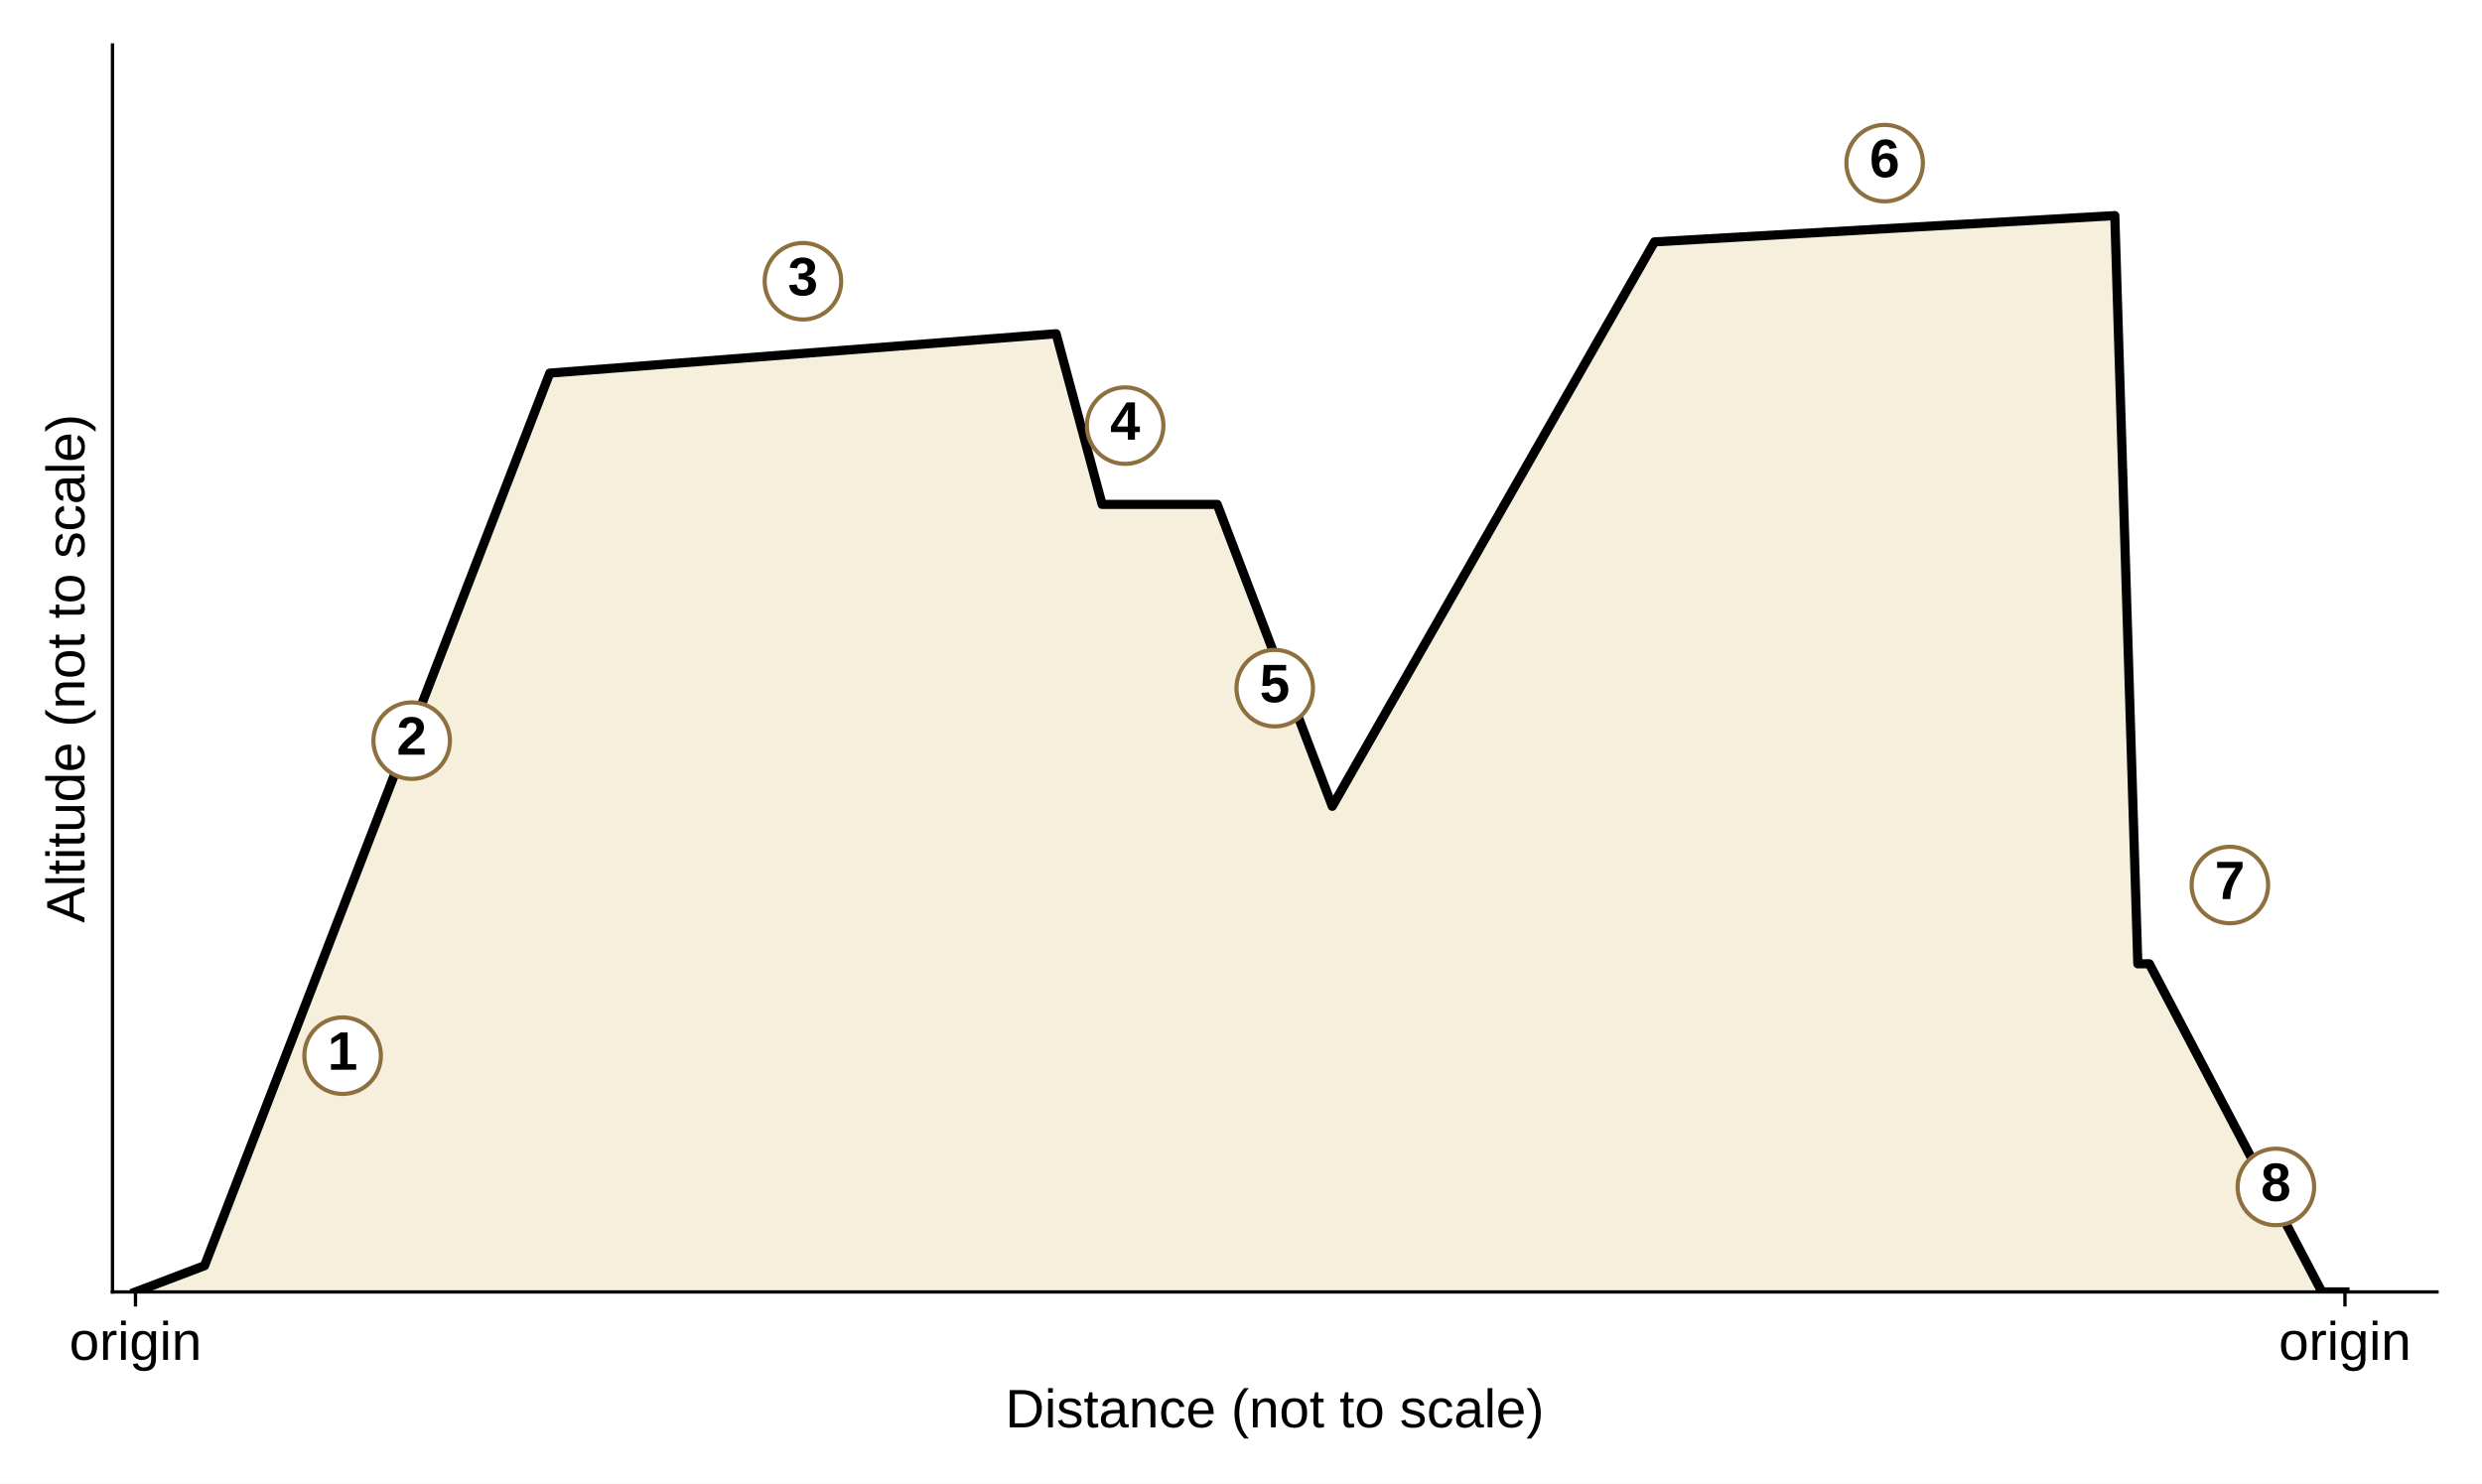
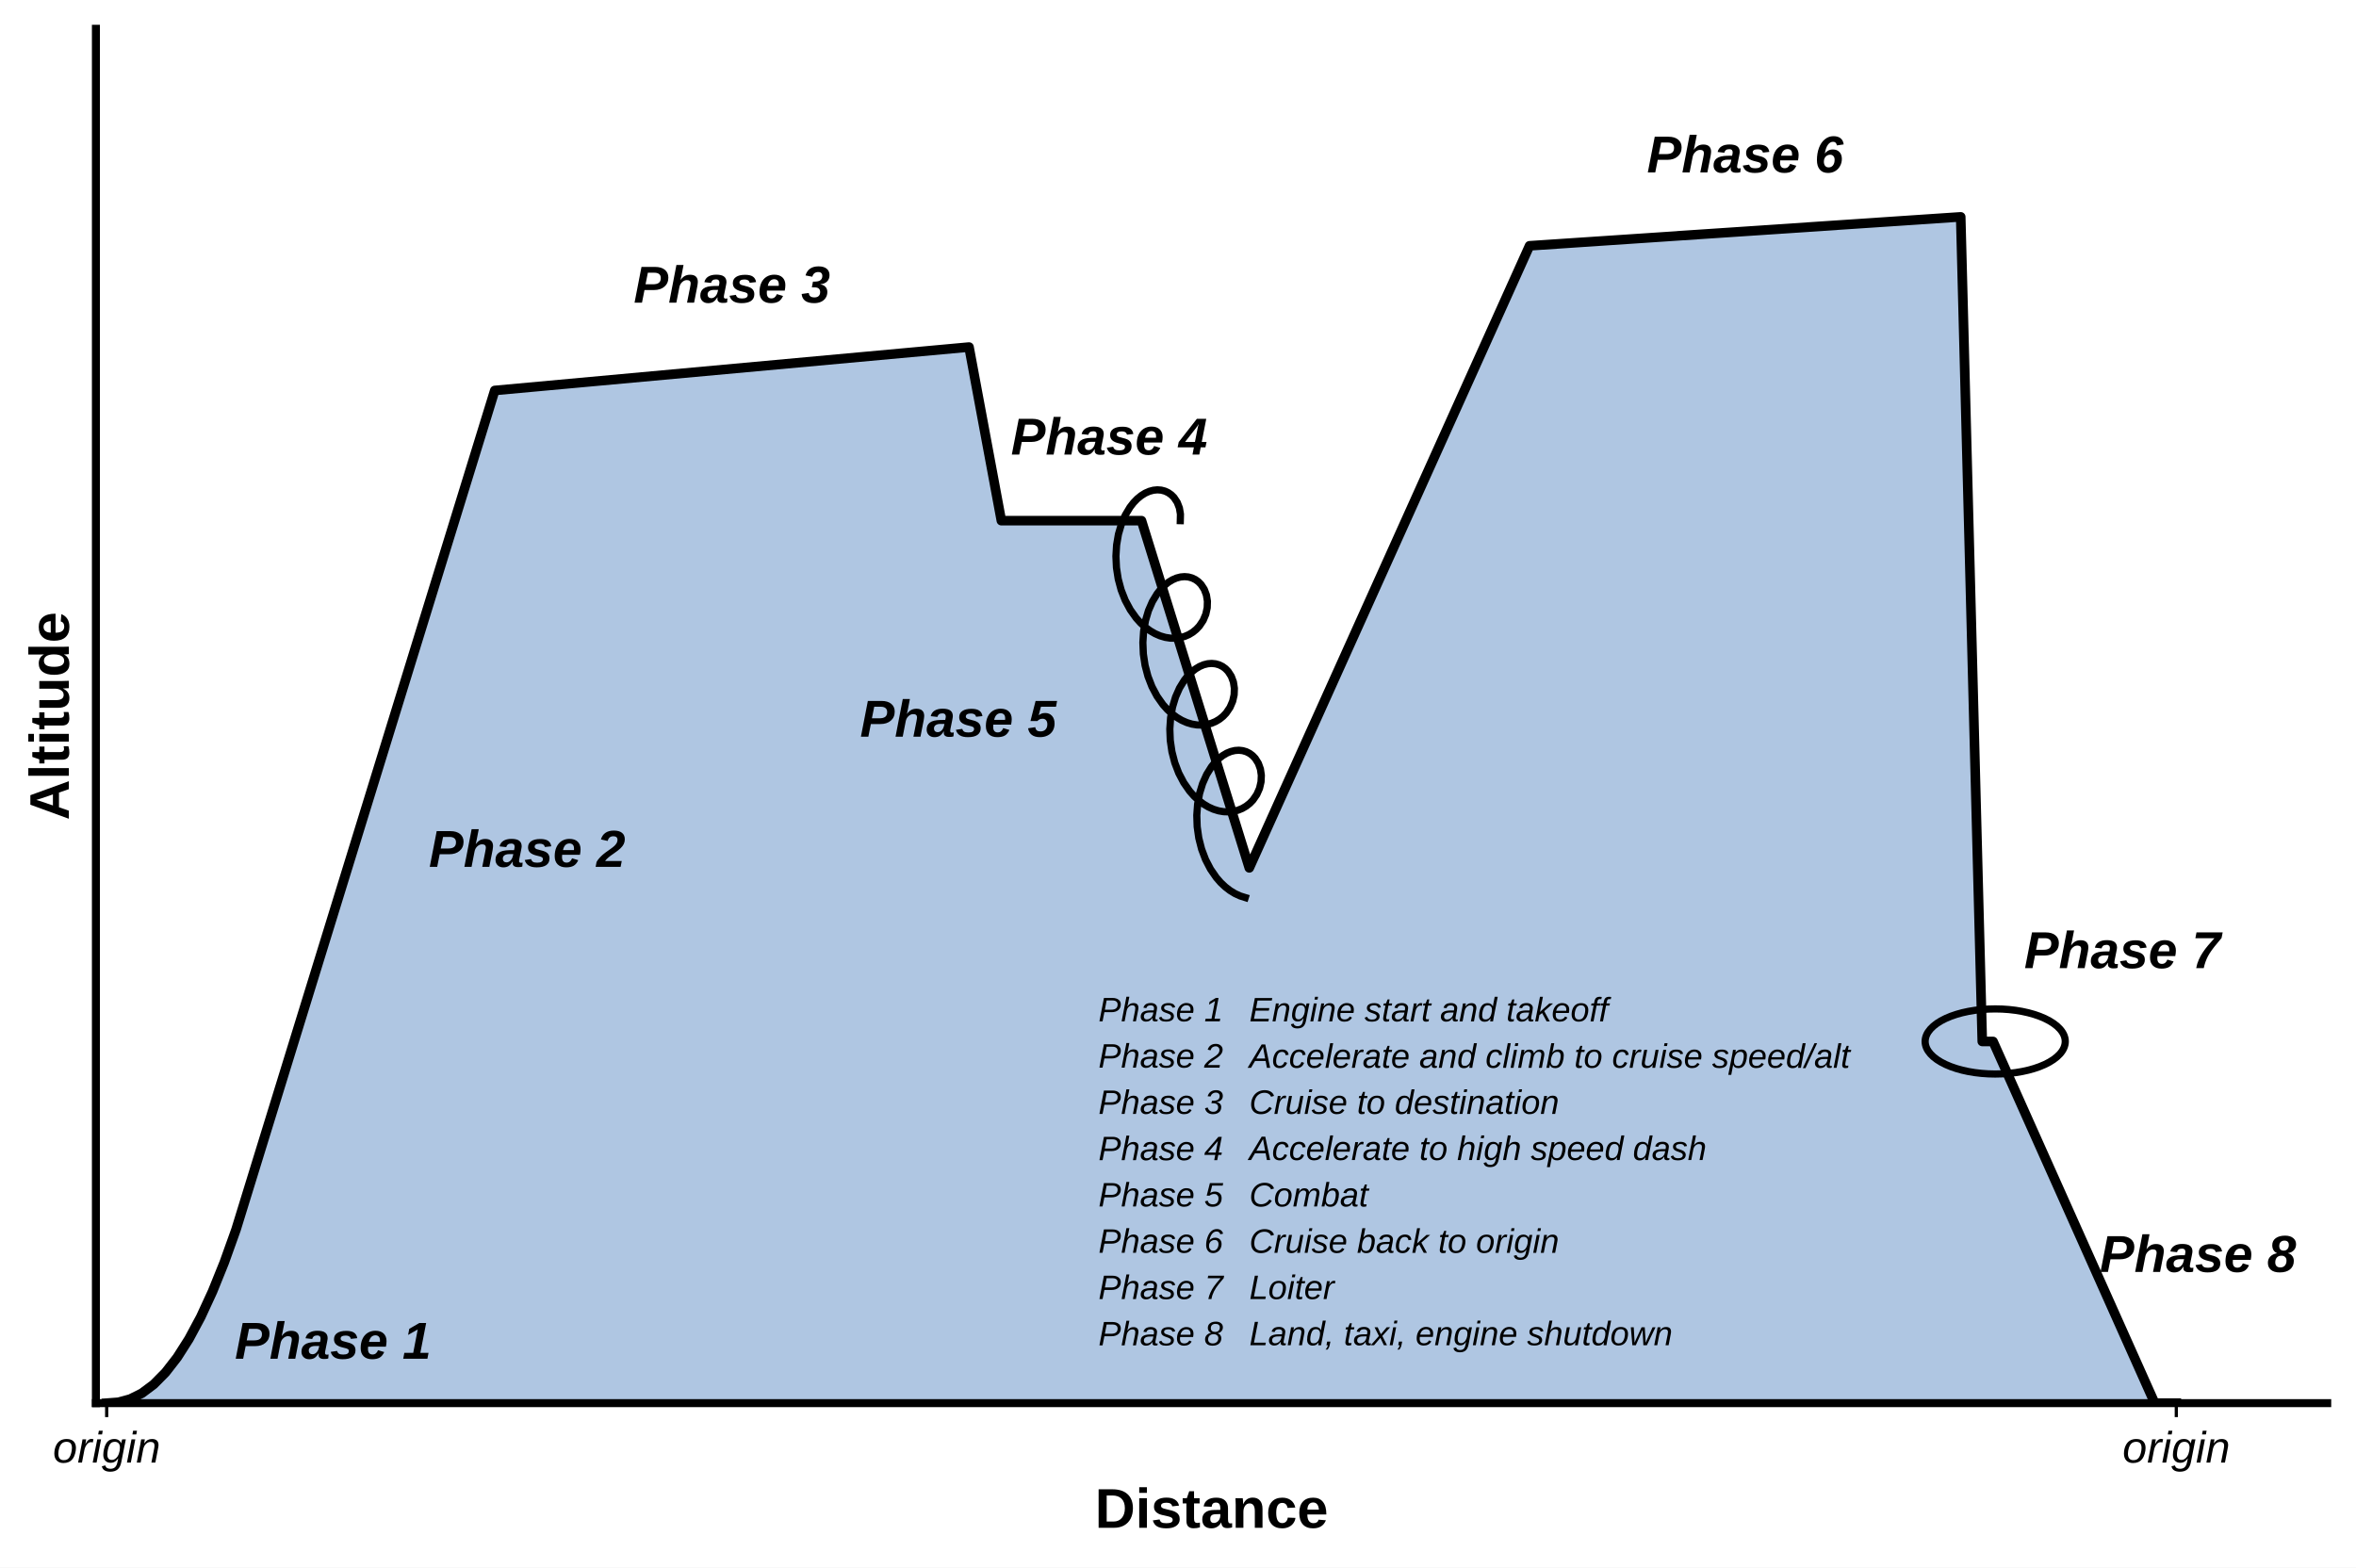
- <svg xmlns="http://www.w3.org/2000/svg" xmlns:xlink="http://www.w3.org/1999/xlink" width="595.8pt" height="356.217pt" viewBox="0 0 595.8 356.217" version="1.1">
+ <svg xmlns="http://www.w3.org/2000/svg" xmlns:xlink="http://www.w3.org/1999/xlink" width="589.184pt" height="392.068pt" viewBox="0 0 589.184 392.068" version="1.1">
  <defs>
    <style type="text/css">*{stroke-linejoin: round; stroke-linecap: butt}</style>
  </defs>
  <g id="figure_1">
    <g id="patch_1">
-       <path d="M 0 356.217  L 595.8 356.217  L 595.8 0  L 0 0  z " style="fill: #ffffff" />
+       <path d="M 0 392.068  L 589.184 392.068  L 589.184 0  L 0 0  z " style="fill: #ffffff" />
    </g>
    <g id="axes_1">
      <g id="patch_2">
-         <path d="M 27 310.176  L 585 310.176  L 585 10.8  L 27 10.8  z " style="fill: #ffffff" />
+         <path d="M 23.984 350.928  L 581.984 350.928  L 581.984 7.2  L 23.984 7.2  z " style="fill: #ffffff" />
      </g>
      <g id="FillBetweenPolyCollection_1">
        <defs>
-           <path id="m8ebcd9577e" d="M 32.524 -46.041  L 32.524 -46.041  L 49.099 -52.344  L 131.97 -266.634  L 253.515 -276.088  L 264.564 -235.121  L 292.188 -235.121  L 319.812 -162.64  L 397.158 -298.147  L 507.653 -304.45  L 513.178 -124.824  L 515.94 -124.824  L 557.376 -46.041  L 562.901 -46.041  L 562.901 -46.041  L 562.901 -46.041  L 557.376 -46.041  L 515.94 -46.041  L 513.178 -46.041  L 507.653 -46.041  L 397.158 -46.041  L 319.812 -46.041  L 292.188 -46.041  L 264.564 -46.041  L 253.515 -46.041  L 131.97 -46.041  L 49.099 -46.041  L 32.524 -46.041  z " style="stroke: #f5efdc" />
+           <path id="m1ebc3b176c" d="M 26.679 -41.14  L 26.679 -41.14  L 29.62 -41.362  L 32.561 -42.16  L 35.502 -43.63  L 38.442 -45.829  L 41.383 -48.802  L 44.324 -52.583  L 47.264 -57.203  L 50.205 -62.688  L 53.146 -69.062  L 56.087 -76.345  L 59.027 -84.558  L 123.723 -294.413  L 242.332 -305.268  L 250.419 -261.849  L 285.462 -261.849  L 312.419 -175.013  L 382.505 -330.595  L 490.332 -337.831  L 495.723 -131.595  L 498.419 -131.595  L 538.853 -41.14  L 544.245 -41.14  L 544.245 -41.14  L 544.245 -41.14  L 538.853 -41.14  L 498.419 -41.14  L 495.723 -41.14  L 490.332 -41.14  L 382.505 -41.14  L 312.419 -41.14  L 285.462 -41.14  L 250.419 -41.14  L 242.332 -41.14  L 123.723 -41.14  L 59.027 -41.14  L 56.087 -41.14  L 53.146 -41.14  L 50.205 -41.14  L 47.264 -41.14  L 44.324 -41.14  L 41.383 -41.14  L 38.442 -41.14  L 35.502 -41.14  L 32.561 -41.14  L 29.62 -41.14  L 26.679 -41.14  z " style="stroke: #afc6e2" />
        </defs>
-         <g clip-path="url(#p8631428de0)">
-           <use xlink:href="#m8ebcd9577e" x="0" y="356.217" style="fill: #f5efdc; stroke: #f5efdc" />
+         <g clip-path="url(#p3963745a70)">
+           <use xlink:href="#m1ebc3b176c" x="0" y="392.068" style="fill: #afc6e2; stroke: #afc6e2" />
        </g>
+       </g>
+       <g id="patch_3">
+         <path d="M 498.958 268.614  C 503.604 268.614 508.062 267.756 511.347 266.23  C 514.633 264.703 516.479 262.632 516.479 260.473  C 516.479 258.314 514.633 256.243 511.347 254.717  C 508.062 253.19 503.604 252.332 498.958 252.332  C 494.311 252.332 489.854 253.19 486.568 254.717  C 483.282 256.243 481.436 258.314 481.436 260.473  C 481.436 262.632 483.282 264.703 486.568 266.23  C 489.854 267.756 494.311 268.614 498.958 268.614  L 498.958 268.614  z " clip-path="url(#p3963745a70)" style="fill: none; stroke: #000000; stroke-width: 1.8; stroke-linejoin: miter" />
      </g>
      <g id="matplotlib.axis_1">
        <g id="xtick_1">
          <g id="line2d_1">
            <defs>
-               <path id="m64d4339038" d="M 0 0  L 0 3.5  " style="stroke: #000000; stroke-width: 0.8" />
+               <path id="mf3e83439a0" d="M 0 0  L 0 3.5  " style="stroke: #000000; stroke-width: 0.8" />
            </defs>
            <g>
-               <use xlink:href="#m64d4339038" x="32.524" y="310.176" style="stroke: #000000; stroke-width: 0.8" />
+               <use xlink:href="#mf3e83439a0" x="26.679" y="350.928" style="stroke: #000000; stroke-width: 0.8" />
            </g>
          </g>
          <g id="text_1">
-             <text style="font-size: 13px; font-family: 'Arial', 'DejaVu Sans', sans-serif; text-anchor: middle" x="32.524" y="326.481" transform="rotate(-0 32.52444 326.4812)">origin</text>
+             <text style="font-style: italic; font-size: 11px; font-family: 'Arial', 'Helvetica', 'DejaVu Sans', sans-serif; text-anchor: middle" x="26.679" y="365.802" transform="rotate(-0 26.6794 365.8016)">origin</text>
          </g>
        </g>
        <g id="xtick_2">
          <g id="line2d_2">
            <g>
-               <use xlink:href="#m64d4339038" x="562.901" y="310.176" style="stroke: #000000; stroke-width: 0.8" />
+               <use xlink:href="#mf3e83439a0" x="544.245" y="350.928" style="stroke: #000000; stroke-width: 0.8" />
            </g>
          </g>
          <g id="text_2">
-             <text style="font-size: 13px; font-family: 'Arial', 'DejaVu Sans', sans-serif; text-anchor: middle" x="562.901" y="326.481" transform="rotate(-0 562.9007 326.4812)">origin</text>
+             <text style="font-style: italic; font-size: 11px; font-family: 'Arial', 'Helvetica', 'DejaVu Sans', sans-serif; text-anchor: middle" x="544.245" y="365.802" transform="rotate(-0 544.2446 365.8016)">origin</text>
          </g>
        </g>
        <g id="text_3">
-           <text style="font-size: 13px; font-family: 'Arial', 'DejaVu Sans', sans-serif; text-anchor: middle" x="306" y="342.681" transform="rotate(-0 305.9997 342.6808)">Distance (not to scale)</text>
+           <text style="font-weight: 700; font-size: 14px; font-family: 'Arial', 'Helvetica', 'DejaVu Sans', sans-serif; text-anchor: middle" x="302.984" y="382.105" transform="rotate(-0 302.9837 382.105)">Distance</text>
        </g>
      </g>
      <g id="matplotlib.axis_2">
        <g id="text_4">
-           <text style="font-size: 13px; font-family: 'Arial', 'DejaVu Sans', sans-serif; text-anchor: middle" x="20.264" y="160.488" transform="rotate(-90 20.26359 160.488)">Altitude (not to scale)</text>
+           <text style="font-weight: 700; font-size: 14px; font-family: 'Arial', 'Helvetica', 'DejaVu Sans', sans-serif; text-anchor: middle" x="17.221" y="179.064" transform="rotate(-90 17.22094 179.064)">Altitude</text>
        </g>
      </g>
      <g id="line2d_3">
-         <path d="M 32.524 310.176  L 49.099 303.873  L 131.97 89.583  L 253.515 80.129  L 264.564 121.096  L 292.188 121.096  L 319.812 193.577  L 397.158 58.07  L 507.653 51.767  L 513.178 231.393  L 515.94 231.393  L 557.376 310.176  L 562.901 310.176  " clip-path="url(#p8631428de0)" style="fill: none; stroke: #000000; stroke-width: 2.2; stroke-linecap: square" />
+         <path d="M 26.679 350.928  L 29.62 350.706  L 32.561 349.907  L 35.502 348.438  L 38.442 346.238  L 41.383 343.266  L 44.324 339.485  L 47.264 334.865  L 50.205 329.38  L 53.146 323.006  L 56.087 315.723  L 59.027 307.51  L 123.723 97.655  L 242.332 86.8  L 250.419 130.218  L 285.462 130.218  L 312.419 217.055  L 382.505 61.473  L 490.332 54.236  L 495.723 260.473  L 498.419 260.473  L 538.853 350.928  L 544.245 350.928  " clip-path="url(#p3963745a70)" style="fill: none; stroke: #000000; stroke-width: 2.4; stroke-linecap: square" />
      </g>
-       <g id="patch_3">
-         <path d="M 27 310.176  L 27 10.8  " style="fill: none; stroke: #000000; stroke-width: 0.8; stroke-linejoin: miter; stroke-linecap: square" />
+       <g id="line2d_4">
+         <path d="M 295.166 130.218  L 295.204 128.595  L 294.941 127.041  L 294.392 125.626  L 293.58 124.414  L 292.908 123.747  L 292.144 123.21  L 291.3 122.818  L 290.391 122.581  L 289.431 122.508  L 288.434 122.606  L 287.417 122.88  L 286.396 123.331  L 285.387 123.959  L 284.405 124.76  L 283.467 125.729  L 282.587 126.859  L 281.407 128.832  L 280.432 131.099  L 279.699 133.609  L 279.238 136.302  L 279.068 139.112  L 279.202 141.971  L 279.641 144.808  L 280.376 147.553  L 281.392 150.138  L 282.661 152.502  L 284.151 154.59  L 285.246 155.805  L 286.408 156.865  L 287.621 157.761  L 288.871 158.486  L 290.141 159.036  L 291.417 159.409  L 292.68 159.604  L 293.917 159.626  L 295.111 159.48  L 296.247 159.173  L 297.311 158.716  L 298.29 158.12  L 299.172 157.4  L 299.947 156.571  L 300.887 155.163  L 301.543 153.614  L 301.898 151.991  L 301.948 150.366  L 301.696 148.809  L 301.158 147.387  L 300.356 146.166  L 299.689 145.491  L 298.93 144.947  L 298.091 144.546  L 297.185 144.299  L 296.227 144.217  L 295.232 144.305  L 294.216 144.568  L 293.195 145.009  L 292.185 145.626  L 291.201 146.417  L 290.26 147.377  L 289.376 148.498  L 288.188 150.458  L 287.205 152.715  L 286.462 155.216  L 285.99 157.903  L 285.809 160.71  L 285.93 163.569  L 286.357 166.408  L 287.081 169.157  L 288.086 171.75  L 289.347 174.124  L 290.828 176.223  L 291.919 177.447  L 293.078 178.517  L 294.288 179.422  L 295.536 180.158  L 296.806 180.718  L 298.081 181.101  L 299.346 181.307  L 300.585 181.339  L 301.781 181.202  L 302.921 180.905  L 303.99 180.456  L 304.974 179.868  L 305.862 179.154  L 306.643 178.332  L 307.595 176.93  L 308.262 175.385  L 308.629 173.764  L 308.69 172.138  L 308.451 170.576  L 307.923 169.148  L 307.131 167.918  L 306.47 167.237  L 305.716 166.684  L 304.881 166.274  L 303.979 166.019  L 303.023 165.926  L 302.03 166.004  L 301.015 166.257  L 299.994 166.687  L 298.982 167.294  L 297.997 168.076  L 297.053 169.026  L 296.165 170.137  L 294.97 172.085  L 293.978 174.331  L 293.225 176.824  L 292.742 179.505  L 292.549 182.309  L 292.659 185.166  L 293.074 188.007  L 293.787 190.762  L 294.781 193.362  L 296.032 195.745  L 297.506 197.856  L 298.593 199.089  L 299.747 200.168  L 300.955 201.083  L 302.202 201.829  L 303.47 202.399  L 304.746 202.792  L 306.012 203.009  L 307.252 203.051  L 308.452 202.924  L 309.595 202.635  L 310.669 202.195  L 311.658 201.615  L 312.552 200.908  L 313.34 200.092  L 314.302 198.697  L 314.981 197.157  L 315.359 195.537  L 315.433 193.91  L 315.205 192.344  L 314.688 190.91  L 313.905 189.671  L 313.25 188.982  L 312.501 188.422  L 311.671 188.003  L 310.772 187.738  L 309.82 187.636  L 308.828 187.704  L 307.814 187.947  L 306.792 188.366  L 305.78 188.963  L 304.792 189.734  L 303.845 190.675  L 302.954 191.777  L 301.752 193.712  L 300.752 195.947  L 299.989 198.432  L 299.495 201.107  L 299.29 203.907  L 299.388 206.764  L 299.791 209.607  L 300.493 212.366  L 301.477 214.973  L 302.718 217.366  L 304.184 219.489  L 305.266 220.73  L 306.417 221.818  L 307.623 222.743  L 308.867 223.499  L 310.135 224.08  L 311.41 224.483  L 311.41 224.483  " clip-path="url(#p3963745a70)" style="fill: none; stroke: #000000; stroke-width: 1.8; stroke-linecap: square" />
      </g>
      <g id="patch_4">
-         <path d="M 27 310.176  L 585 310.176  " style="fill: none; stroke: #000000; stroke-width: 0.8; stroke-linejoin: miter; stroke-linecap: square" />
+         <path d="M 23.984 350.928  L 23.984 7.2  " style="fill: none; stroke: #000000; stroke-width: 2; stroke-linejoin: miter; stroke-linecap: square" />
+       </g>
+       <g id="patch_5">
+         <path d="M 23.984 350.928  L 581.984 350.928  " style="fill: none; stroke: #000000; stroke-width: 2; stroke-linejoin: miter; stroke-linecap: square" />
      </g>
      <g id="text_5">
-         <g id="patch_5">
-           <path d="M 82.247 262.637  C 84.683 262.637 87.02 261.67 88.742 259.947  C 90.465 258.225 91.433 255.888 91.433 253.452  C 91.433 251.016 90.465 248.68 88.742 246.957  C 87.02 245.235 84.683 244.267 82.247 244.267  C 79.811 244.267 77.475 245.235 75.752 246.957  C 74.03 248.68 73.062 251.016 73.062 253.452  C 73.062 255.888 74.03 258.225 75.752 259.947  C 77.475 261.67 79.811 262.637 82.247 262.637  z " style="fill: #ffffff; stroke: #8e6f3e; stroke-linejoin: miter" />
-         </g>
-         <text style="font-weight: 700; font-size: 13px; font-family: 'Arial', 'DejaVu Sans', sans-serif; text-anchor: middle" x="82.247" y="256.822" transform="rotate(-0 82.24721 256.822)">1</text>
+         <text style="font-style: italic; font-weight: 700; font-size: 13px; font-family: 'Arial', 'Helvetica', 'DejaVu Sans', sans-serif; text-anchor: middle" x="83.288" y="339.822" transform="rotate(-0 83.2881 339.822)">Phase 1</text>
      </g>
      <g id="text_6">
-         <g id="patch_6">
-           <path d="M 98.821 187.006  C 101.257 187.006 103.594 186.038 105.316 184.315  C 107.039 182.593 108.007 180.256 108.007 177.82  C 108.007 175.384 107.039 173.048 105.316 171.325  C 103.594 169.603 101.257 168.635 98.821 168.635  C 96.385 168.635 94.049 169.603 92.326 171.325  C 90.604 173.048 89.636 175.384 89.636 177.82  C 89.636 180.256 90.604 182.593 92.326 184.315  C 94.049 186.038 96.385 187.006 98.821 187.006  z " style="fill: #ffffff; stroke: #8e6f3e; stroke-linejoin: miter" />
-         </g>
-         <text style="font-weight: 700; font-size: 13px; font-family: 'Arial', 'DejaVu Sans', sans-serif; text-anchor: middle" x="98.821" y="181.19" transform="rotate(-0 98.82147 181.1901)">2</text>
+         <text style="font-style: italic; font-weight: 700; font-size: 13px; font-family: 'Arial', 'Helvetica', 'DejaVu Sans', sans-serif; text-anchor: middle" x="131.81" y="216.804" transform="rotate(-0 131.8098 216.8036)">Phase 2</text>
      </g>
      <g id="text_7">
-         <g id="patch_7">
-           <path d="M 192.742 76.709  C 195.178 76.709 197.515 75.741 199.237 74.019  C 200.96 72.296 201.928 69.96 201.928 67.524  C 201.928 65.088 200.96 62.751 199.237 61.029  C 197.515 59.306 195.178 58.339 192.742 58.339  C 190.306 58.339 187.97 59.306 186.247 61.029  C 184.525 62.751 183.557 65.088 183.557 67.524  C 183.557 69.96 184.525 72.296 186.247 74.019  C 187.97 75.741 190.306 76.709 192.742 76.709  z " style="fill: #ffffff; stroke: #8e6f3e; stroke-linejoin: miter" />
-         </g>
-         <text style="font-weight: 700; font-size: 13px; font-family: 'Arial', 'DejaVu Sans', sans-serif; text-anchor: middle" x="192.742" y="70.894" transform="rotate(-0 192.7423 70.89372)">3</text>
+         <text style="font-style: italic; font-weight: 700; font-size: 13px; font-family: 'Arial', 'Helvetica', 'DejaVu Sans', sans-serif; text-anchor: middle" x="183.027" y="75.694" transform="rotate(-0 183.0272 75.69421)">Phase 3</text>
      </g>
      <g id="text_8">
-         <g id="patch_8">
-           <path d="M 270.089 111.374  C 272.525 111.374 274.861 110.406 276.584 108.683  C 278.306 106.961 279.274 104.624 279.274 102.188  C 279.274 99.752 278.306 97.416 276.584 95.693  C 274.861 93.971 272.525 93.003 270.089 93.003  C 267.653 93.003 265.316 93.971 263.594 95.693  C 261.871 97.416 260.903 99.752 260.903 102.188  C 260.903 104.624 261.871 106.961 263.594 108.683  C 265.316 110.406 267.653 111.374 270.089 111.374  z " style="fill: #ffffff; stroke: #8e6f3e; stroke-linejoin: miter" />
-         </g>
-         <text style="font-weight: 700; font-size: 13px; font-family: 'Arial', 'DejaVu Sans', sans-serif; text-anchor: middle" x="270.089" y="105.558" transform="rotate(-0 270.0888 105.5583)">4</text>
+         <text style="font-style: italic; font-weight: 700; font-size: 13px; font-family: 'Arial', 'Helvetica', 'DejaVu Sans', sans-serif; text-anchor: middle" x="277.375" y="113.685" transform="rotate(-0 277.3751 113.6852)">Phase 4</text>
      </g>
      <g id="text_9">
-         <g id="patch_9">
-           <path d="M 306 174.4  C 308.436 174.4 310.772 173.432 312.495 171.71  C 314.217 169.987 315.185 167.651 315.185 165.215  C 315.185 162.779 314.217 160.442 312.495 158.72  C 310.772 156.997 308.436 156.03 306 156.03  C 303.564 156.03 301.227 156.997 299.505 158.72  C 297.782 160.442 296.814 162.779 296.814 165.215  C 296.814 167.651 297.782 169.987 299.505 171.71  C 301.227 173.432 303.564 174.4 306 174.4  z " style="fill: #ffffff; stroke: #8e6f3e; stroke-linejoin: miter" />
-         </g>
-         <text style="font-weight: 700; font-size: 13px; font-family: 'Arial', 'DejaVu Sans', sans-serif; text-anchor: middle" x="306" y="168.585" transform="rotate(-0 305.9997 168.5848)">5</text>
+         <text style="font-style: italic; font-weight: 700; font-size: 13px; font-family: 'Arial', 'Helvetica', 'DejaVu Sans', sans-serif; text-anchor: middle" x="239.636" y="184.24" transform="rotate(-0 239.6359 184.2399)">Phase 5</text>
      </g>
      <g id="text_10">
-         <g id="patch_10">
-           <path d="M 452.406 48.347  C 454.842 48.347 457.178 47.379 458.901 45.657  C 460.623 43.934 461.591 41.598 461.591 39.162  C 461.591 36.726 460.623 34.389 458.901 32.667  C 457.178 30.944 454.842 29.977 452.406 29.977  C 449.97 29.977 447.633 30.944 445.911 32.667  C 444.188 34.389 443.22 36.726 443.22 39.162  C 443.22 41.598 444.188 43.934 445.911 45.657  C 447.633 47.379 449.97 48.347 452.406 48.347  z " style="fill: #ffffff; stroke: #8e6f3e; stroke-linejoin: miter" />
-         </g>
-         <text style="font-weight: 700; font-size: 13px; font-family: 'Arial', 'DejaVu Sans', sans-serif; text-anchor: middle" x="452.406" y="42.532" transform="rotate(-0 452.4056 42.53178)">6</text>
+         <text style="font-style: italic; font-weight: 700; font-size: 13px; font-family: 'Arial', 'Helvetica', 'DejaVu Sans', sans-serif; text-anchor: middle" x="436.419" y="43.131" transform="rotate(-0 436.4185 43.1305)">Phase 6</text>
      </g>
      <g id="text_11">
-         <g id="patch_11">
-           <path d="M 535.277 221.67  C 537.713 221.67 540.049 220.702 541.772 218.98  C 543.494 217.257 544.462 214.921 544.462 212.485  C 544.462 210.049 543.494 207.712 541.772 205.99  C 540.049 204.267 537.713 203.3 535.277 203.3  C 532.841 203.3 530.504 204.267 528.782 205.99  C 527.059 207.712 526.092 210.049 526.092 212.485  C 526.092 214.921 527.059 217.257 528.782 218.98  C 530.504 220.702 532.841 221.67 535.277 221.67  z " style="fill: #ffffff; stroke: #8e6f3e; stroke-linejoin: miter" />
-         </g>
-         <text style="font-weight: 700; font-size: 13px; font-family: 'Arial', 'DejaVu Sans', sans-serif; text-anchor: middle" x="535.277" y="215.855" transform="rotate(-0 535.2769 215.8547)">7</text>
+         <text style="font-style: italic; font-weight: 700; font-size: 13px; font-family: 'Arial', 'Helvetica', 'DejaVu Sans', sans-serif; text-anchor: middle" x="530.766" y="242.131" transform="rotate(-0 530.7664 242.1309)">Phase 7</text>
      </g>
      <g id="text_12">
-         <g id="patch_12">
-           <path d="M 546.326 294.151  C 548.762 294.151 551.099 293.183 552.821 291.46  C 554.544 289.738 555.512 287.401 555.512 284.965  C 555.512 282.529 554.544 280.193 552.821 278.47  C 551.099 276.748 548.762 275.78 546.326 275.78  C 543.89 275.78 541.554 276.748 539.831 278.47  C 538.109 280.193 537.141 282.529 537.141 284.965  C 537.141 287.401 538.109 289.738 539.831 291.46  C 541.554 293.183 543.89 294.151 546.326 294.151  z " style="fill: #ffffff; stroke: #8e6f3e; stroke-linejoin: miter" />
-         </g>
-         <text style="font-weight: 700; font-size: 13px; font-family: 'Arial', 'DejaVu Sans', sans-serif; text-anchor: middle" x="546.326" y="288.335" transform="rotate(-0 546.3264 288.3352)">8</text>
+         <text style="font-style: italic; font-weight: 700; font-size: 13px; font-family: 'Arial', 'Helvetica', 'DejaVu Sans', sans-serif; text-anchor: middle" x="549.636" y="318.113" transform="rotate(-0 549.6359 318.1129)">Phase 8</text>
+       </g>
+       <g id="text_13">
+         <text style="font-style: italic; font-size: 8.5px; font-family: 'Arial', 'Helvetica', 'DejaVu Sans', sans-serif; text-anchor: start" x="274.679" y="255.434" transform="rotate(-0 274.6794 255.4343)">Phase 1</text>
+       </g>
+       <g id="text_14">
+         <text style="font-style: italic; font-size: 8.5px; font-family: 'Arial', 'Helvetica', 'DejaVu Sans', sans-serif; text-anchor: start" x="312.419" y="255.449" transform="rotate(-0 312.4185 255.4489)">Engine start and takeoff</text>
+       </g>
+       <g id="text_15">
+         <text style="font-style: italic; font-size: 8.5px; font-family: 'Arial', 'Helvetica', 'DejaVu Sans', sans-serif; text-anchor: start" x="274.679" y="267.012" transform="rotate(-0 274.6794 267.0125)">Phase 2</text>
+       </g>
+       <g id="text_16">
+         <text style="font-style: italic; font-size: 8.5px; font-family: 'Arial', 'Helvetica', 'DejaVu Sans', sans-serif; text-anchor: start" x="312.419" y="267.064" transform="rotate(-0 312.4185 267.0643)">Accelerate and climb to cruise speed/alt</text>
+       </g>
+       <g id="text_17">
+         <text style="font-style: italic; font-size: 8.5px; font-family: 'Arial', 'Helvetica', 'DejaVu Sans', sans-serif; text-anchor: start" x="274.679" y="278.591" transform="rotate(-0 274.6794 278.5907)">Phase 3</text>
+       </g>
+       <g id="text_18">
+         <text style="font-style: italic; font-size: 8.5px; font-family: 'Arial', 'Helvetica', 'DejaVu Sans', sans-serif; text-anchor: start" x="312.419" y="278.591" transform="rotate(-0 312.4185 278.5907)">Cruise to destination</text>
+       </g>
+       <g id="text_19">
+         <text style="font-style: italic; font-size: 8.5px; font-family: 'Arial', 'Helvetica', 'DejaVu Sans', sans-serif; text-anchor: start" x="274.679" y="290.169" transform="rotate(-0 274.6794 290.1689)">Phase 4</text>
+       </g>
+       <g id="text_20">
+         <text style="font-style: italic; font-size: 8.5px; font-family: 'Arial', 'Helvetica', 'DejaVu Sans', sans-serif; text-anchor: start" x="312.419" y="290.132" transform="rotate(-0 312.4185 290.1317)">Accelerate to high speed dash</text>
+       </g>
+       <g id="text_21">
+         <text style="font-style: italic; font-size: 8.5px; font-family: 'Arial', 'Helvetica', 'DejaVu Sans', sans-serif; text-anchor: start" x="274.679" y="301.747" transform="rotate(-0 274.6794 301.7471)">Phase 5</text>
+       </g>
+       <g id="text_22">
+         <text style="font-style: italic; font-size: 8.5px; font-family: 'Arial', 'Helvetica', 'DejaVu Sans', sans-serif; text-anchor: start" x="312.419" y="301.747" transform="rotate(-0 312.4185 301.7471)">Combat</text>
+       </g>
+       <g id="text_23">
+         <text style="font-style: italic; font-size: 8.5px; font-family: 'Arial', 'Helvetica', 'DejaVu Sans', sans-serif; text-anchor: start" x="274.679" y="313.325" transform="rotate(-0 274.6794 313.3253)">Phase 6</text>
+       </g>
+       <g id="text_24">
+         <text style="font-style: italic; font-size: 8.5px; font-family: 'Arial', 'Helvetica', 'DejaVu Sans', sans-serif; text-anchor: start" x="312.419" y="313.34" transform="rotate(-0 312.4185 313.3399)">Cruise back to origin</text>
+       </g>
+       <g id="text_25">
+         <text style="font-style: italic; font-size: 8.5px; font-family: 'Arial', 'Helvetica', 'DejaVu Sans', sans-serif; text-anchor: start" x="274.679" y="324.904" transform="rotate(-0 274.6794 324.9035)">Phase 7</text>
+       </g>
+       <g id="text_26">
+         <text style="font-style: italic; font-size: 8.5px; font-family: 'Arial', 'Helvetica', 'DejaVu Sans', sans-serif; text-anchor: start" x="312.419" y="324.904" transform="rotate(-0 312.4185 324.9035)">Loiter</text>
+       </g>
+       <g id="text_27">
+         <text style="font-style: italic; font-size: 8.5px; font-family: 'Arial', 'Helvetica', 'DejaVu Sans', sans-serif; text-anchor: start" x="274.679" y="336.482" transform="rotate(-0 274.6794 336.4817)">Phase 8</text>
+       </g>
+       <g id="text_28">
+         <text style="font-style: italic; font-size: 8.5px; font-family: 'Arial', 'Helvetica', 'DejaVu Sans', sans-serif; text-anchor: start" x="312.419" y="336.445" transform="rotate(-0 312.4185 336.4445)">Land, taxi, engine shutdown</text>
      </g>
    </g>
  </g>
  <defs>
-     <clipPath id="p8631428de0">
-       <rect x="27" y="10.8" width="558" height="299.376" />
+     <clipPath id="p3963745a70">
+       <rect x="23.984" y="7.2" width="558" height="343.728" />
    </clipPath>
  </defs>
</svg>
